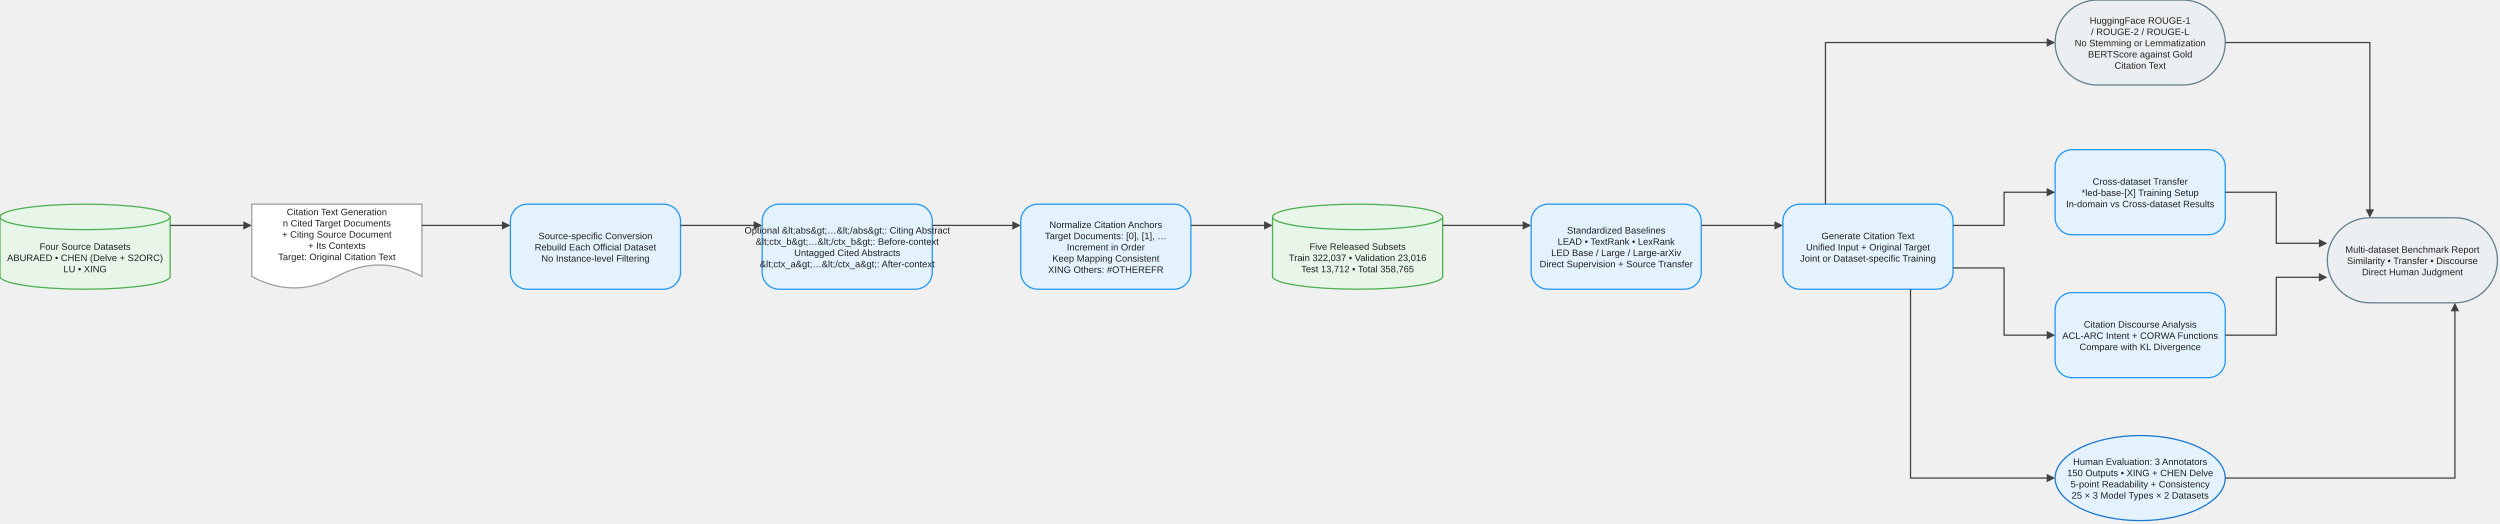
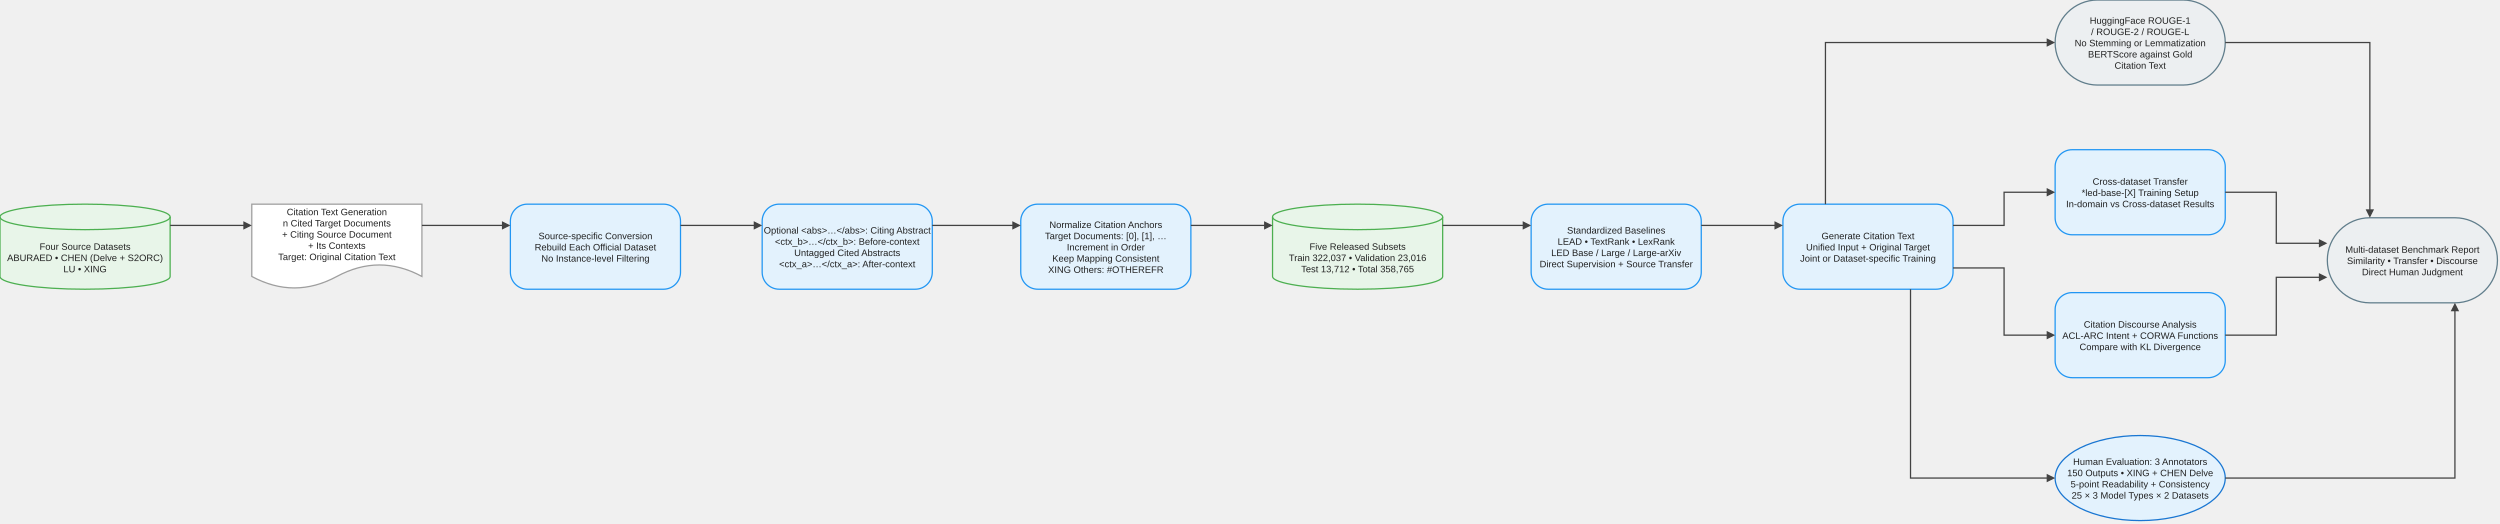
<svg xmlns="http://www.w3.org/2000/svg" style="background: transparent; background-color: transparent; color-scheme: light;" version="1.1" width="2939px" height="615px" viewBox="0 0 2939 615">
  <defs />
  <g>
    <g data-cell-id="0">
      <g data-cell-id="1">
        <g data-cell-id="2">
          <g>
            <path d="M 0 255 C 0 246.72 44.77 240 100 240 C 126.52 240 151.96 241.58 170.71 244.39 C 189.46 247.21 200 251.02 200 255 L 200 325 C 200 333.28 155.23 340 100 340 C 44.77 340 0 333.28 0 325 Z" fill="#e8f5e9" stroke="#4caf50" stroke-width="1.5" stroke-miterlimit="10" pointer-events="all" style="fill: rgb(232, 245, 233); stroke: rgb(76, 175, 80);" />
            <path d="M 200 255 C 200 263.28 155.23 270 100 270 C 44.77 270 0 263.28 0 255" fill="none" stroke="#4caf50" stroke-width="1.5" stroke-miterlimit="10" pointer-events="all" style="stroke: rgb(76, 175, 80);" />
          </g>
          <g>
            <g fill="#212121" font-family="Arial, Helvetica, sans-serif" text-anchor="middle" data-blockTextHeight="39.599999999999994" font-size="11px" style="fill: rgb(33, 33, 33);">
              <g transform="translate(100,282.7) scale(1)">
                <text y="11" data-line-font-size="11" x="0">
                  <tspan>Four Source Datasets</tspan>
                </text>
                <text y="24.2" data-line-font-size="11" x="0">
                  <tspan>ABURAED • CHEN (Delve + S2ORC)</tspan>
                </text>
                <text y="37.4" data-line-font-size="11" x="0">
                  <tspan>LU • XING</tspan>
                </text>
              </g>
            </g>
          </g>
        </g>
        <g data-cell-id="3">
          <g>
            <path d="M 296 240 L 496 240 L 496 325 Q 446 298 396 325 Q 346 352 296 325 L 296 255 Z" fill="#ffffff" stroke="#9e9e9e" stroke-width="1.5" stroke-miterlimit="10" pointer-events="all" style="fill: rgb(255, 255, 255); stroke: rgb(158, 158, 158);" />
          </g>
          <g>
            <g fill="#212121" font-family="Arial, Helvetica, sans-serif" text-anchor="middle" data-blockTextHeight="66" font-size="11px" style="fill: rgb(33, 33, 33);">
              <g transform="translate(396,242) scale(1)">
                <text y="11" data-line-font-size="11" x="0">
                  <tspan>Citation Text Generation</tspan>
                </text>
                <text y="24.2" data-line-font-size="11" x="0">
                  <tspan>n Cited Target Documents</tspan>
                </text>
                <text y="37.4" data-line-font-size="11" x="0">
                  <tspan>+ Citing Source Document</tspan>
                </text>
                <text y="50.6" data-line-font-size="11" x="0">
                  <tspan>+ Its Contexts</tspan>
                </text>
                <text y="63.8" data-line-font-size="11" x="0">
                  <tspan>Target: Original Citation Text</tspan>
                </text>
              </g>
            </g>
          </g>
        </g>
        <g data-cell-id="4">
          <g>
            <rect x="600" y="240" width="200" height="100" rx="20" ry="20" fill="#e3f2fd" stroke="#2196f3" stroke-width="1.5" pointer-events="all" style="fill: rgb(227, 242, 253); stroke: rgb(33, 150, 243);" />
          </g>
          <g>
            <g fill="#212121" font-family="Arial, Helvetica, sans-serif" text-anchor="middle" data-blockTextHeight="39.599999999999994" font-size="11px" style="fill: rgb(33, 33, 33);">
              <g transform="translate(700,270.2) scale(1)">
                <text y="11" data-line-font-size="11" x="0">
                  <tspan>Source-specific Conversion</tspan>
                </text>
                <text y="24.2" data-line-font-size="11" x="0">
                  <tspan>Rebuild Each Official Dataset</tspan>
                </text>
                <text y="37.4" data-line-font-size="11" x="0">
                  <tspan>No Instance-level Filtering</tspan>
                </text>
              </g>
            </g>
          </g>
        </g>
        <g data-cell-id="5">
          <g>
            <rect x="896" y="240" width="200" height="100" rx="20" ry="20" fill="#e3f2fd" stroke="#2196f3" stroke-width="1.5" pointer-events="all" style="fill: rgb(227, 242, 253); stroke: rgb(33, 150, 243);" />
          </g>
          <g>
            <g fill="#212121" font-family="Arial, Helvetica, sans-serif" text-anchor="middle" data-blockTextHeight="52.8" font-size="11px" style="fill: rgb(33, 33, 33);">
              <g transform="translate(996,263.6) scale(1)">
                <text y="11" data-line-font-size="11" x="0">
-                   <tspan>Optional &amp;lt;abs&amp;gt;…&amp;lt;/abs&amp;gt;: Citing Abstract</tspan>
-                 </text>
-                 <text y="24.2" data-line-font-size="11" x="0">
-                   <tspan>&amp;lt;ctx_b&amp;gt;…&amp;lt;/ctx_b&amp;gt;: Before-context</tspan>
+                   <tspan>Optional &lt;abs&gt;…&lt;/abs&gt;: Citing Abstract</tspan>
+                 </text>
+                 <text y="24.2" data-line-font-size="11" x="0">
+                   <tspan>&lt;ctx_b&gt;…&lt;/ctx_b&gt;: Before-context</tspan>
                </text>
                <text y="37.4" data-line-font-size="11" x="0">
                  <tspan>Untagged Cited Abstracts</tspan>
                </text>
                <text y="50.6" data-line-font-size="11" x="0">
-                   <tspan>&amp;lt;ctx_a&amp;gt;…&amp;lt;/ctx_a&amp;gt;: After-context</tspan>
+                   <tspan>&lt;ctx_a&gt;…&lt;/ctx_a&gt;: After-context</tspan>
                </text>
              </g>
            </g>
          </g>
        </g>
        <g data-cell-id="6">
          <g>
            <rect x="1200" y="240" width="200" height="100" rx="20" ry="20" fill="#e3f2fd" stroke="#2196f3" stroke-width="1.5" pointer-events="all" style="fill: rgb(227, 242, 253); stroke: rgb(33, 150, 243);" />
          </g>
          <g>
            <g fill="#212121" font-family="Arial, Helvetica, sans-serif" text-anchor="middle" data-blockTextHeight="66" font-size="11px" style="fill: rgb(33, 33, 33);">
              <g transform="translate(1300,257) scale(1)">
                <text y="11" data-line-font-size="11" x="0">
                  <tspan>Normalize Citation Anchors</tspan>
                </text>
                <text y="24.2" data-line-font-size="11" x="0">
                  <tspan>Target Documents: [0], [1], …</tspan>
                </text>
                <text y="37.4" data-line-font-size="11" x="0">
                  <tspan>Increment in Order</tspan>
                </text>
                <text y="50.6" data-line-font-size="11" x="0">
                  <tspan>Keep Mapping Consistent</tspan>
                </text>
                <text y="63.8" data-line-font-size="11" x="0">
                  <tspan>XING Others: #OTHEREFR</tspan>
                </text>
              </g>
            </g>
          </g>
        </g>
        <g data-cell-id="7">
          <g>
            <path d="M 1496 255 C 1496 246.72 1540.77 240 1596 240 C 1622.52 240 1647.96 241.58 1666.71 244.39 C 1685.46 247.21 1696 251.02 1696 255 L 1696 325 C 1696 333.28 1651.23 340 1596 340 C 1540.77 340 1496 333.28 1496 325 Z" fill="#e8f5e9" stroke="#4caf50" stroke-width="1.5" stroke-miterlimit="10" pointer-events="all" style="fill: rgb(232, 245, 233); stroke: rgb(76, 175, 80);" />
            <path d="M 1696 255 C 1696 263.28 1651.23 270 1596 270 C 1540.77 270 1496 263.28 1496 255" fill="none" stroke="#4caf50" stroke-width="1.5" stroke-miterlimit="10" pointer-events="all" style="stroke: rgb(76, 175, 80);" />
          </g>
          <g>
            <g fill="#212121" font-family="Arial, Helvetica, sans-serif" text-anchor="middle" data-blockTextHeight="39.599999999999994" font-size="11px" style="fill: rgb(33, 33, 33);">
              <g transform="translate(1596,282.7) scale(1)">
                <text y="11" data-line-font-size="11" x="0">
                  <tspan>Five Released Subsets</tspan>
                </text>
                <text y="24.2" data-line-font-size="11" x="0">
                  <tspan>Train 322,037 • Validation 23,016</tspan>
                </text>
                <text y="37.4" data-line-font-size="11" x="0">
                  <tspan>Test 13,712 • Total 358,765</tspan>
                </text>
              </g>
            </g>
          </g>
        </g>
        <g data-cell-id="8">
          <g>
            <rect x="1800" y="240" width="200" height="100" rx="20" ry="20" fill="#e3f2fd" stroke="#2196f3" stroke-width="1.5" pointer-events="all" style="fill: rgb(227, 242, 253); stroke: rgb(33, 150, 243);" />
          </g>
          <g>
            <g fill="#212121" font-family="Arial, Helvetica, sans-serif" text-anchor="middle" data-blockTextHeight="52.8" font-size="11px" style="fill: rgb(33, 33, 33);">
              <g transform="translate(1900,263.6) scale(1)">
                <text y="11" data-line-font-size="11" x="0">
                  <tspan>Standardized Baselines</tspan>
                </text>
                <text y="24.2" data-line-font-size="11" x="0">
                  <tspan>LEAD • TextRank • LexRank</tspan>
                </text>
                <text y="37.4" data-line-font-size="11" x="0">
                  <tspan>LED Base / Large / Large-arXiv</tspan>
                </text>
                <text y="50.6" data-line-font-size="11" x="0">
                  <tspan>Direct Supervision + Source Transfer</tspan>
                </text>
              </g>
            </g>
          </g>
        </g>
        <g data-cell-id="9">
          <g>
            <rect x="2096" y="240" width="200" height="100" rx="20" ry="20" fill="#e3f2fd" stroke="#2196f3" stroke-width="1.5" pointer-events="all" style="fill: rgb(227, 242, 253); stroke: rgb(33, 150, 243);" />
          </g>
          <g>
            <g fill="#212121" font-family="Arial, Helvetica, sans-serif" text-anchor="middle" data-blockTextHeight="39.599999999999994" font-size="11px" style="fill: rgb(33, 33, 33);">
              <g transform="translate(2196,270.2) scale(1)">
                <text y="11" data-line-font-size="11" x="0">
                  <tspan>Generate Citation Text</tspan>
                </text>
                <text y="24.2" data-line-font-size="11" x="0">
                  <tspan>Unified Input + Original Target</tspan>
                </text>
                <text y="37.4" data-line-font-size="11" x="0">
                  <tspan>Joint or Dataset-specific Training</tspan>
                </text>
              </g>
            </g>
          </g>
        </g>
        <g data-cell-id="10">
          <g>
            <rect x="2416" y="0" width="200" height="100" rx="50" ry="50" fill="#eceff1" stroke="#607d8b" stroke-width="1.5" pointer-events="all" style="fill: rgb(236, 239, 241); stroke: rgb(96, 125, 139);" />
          </g>
          <g>
            <g fill="#212121" font-family="Arial, Helvetica, sans-serif" text-anchor="middle" data-blockTextHeight="66" font-size="11px" style="fill: rgb(33, 33, 33);">
              <g transform="translate(2516,17) scale(1)">
                <text y="11" data-line-font-size="11" x="0">
                  <tspan>HuggingFace ROUGE-1</tspan>
                </text>
                <text y="24.2" data-line-font-size="11" x="0">
                  <tspan>/ ROUGE-2 / ROUGE-L</tspan>
                </text>
                <text y="37.4" data-line-font-size="11" x="0">
                  <tspan>No Stemming or Lemmatization</tspan>
                </text>
                <text y="50.6" data-line-font-size="11" x="0">
                  <tspan>BERTScore against Gold</tspan>
                </text>
                <text y="63.8" data-line-font-size="11" x="0">
                  <tspan>Citation Text</tspan>
                </text>
              </g>
            </g>
          </g>
        </g>
        <g data-cell-id="11">
          <g>
            <rect x="2416" y="176" width="200" height="100" rx="20" ry="20" fill="#e3f2fd" stroke="#2196f3" stroke-width="1.5" pointer-events="all" style="fill: rgb(227, 242, 253); stroke: rgb(33, 150, 243);" />
          </g>
          <g>
            <g fill="#212121" font-family="Arial, Helvetica, sans-serif" text-anchor="middle" data-blockTextHeight="39.599999999999994" font-size="11px" style="fill: rgb(33, 33, 33);">
              <g transform="translate(2516,206.2) scale(1)">
                <text y="11" data-line-font-size="11" x="0">
                  <tspan>Cross-dataset Transfer</tspan>
                </text>
                <text y="24.2" data-line-font-size="11" x="0">
                  <tspan>*led-base-[X] Training Setup</tspan>
                </text>
                <text y="37.4" data-line-font-size="11" x="0">
                  <tspan>In-domain vs Cross-dataset Results</tspan>
                </text>
              </g>
            </g>
          </g>
        </g>
        <g data-cell-id="12">
          <g>
            <rect x="2416" y="344" width="200" height="100" rx="20" ry="20" fill="#e3f2fd" stroke="#2196f3" stroke-width="1.5" pointer-events="all" style="fill: rgb(227, 242, 253); stroke: rgb(33, 150, 243);" />
          </g>
          <g>
            <g fill="#212121" font-family="Arial, Helvetica, sans-serif" text-anchor="middle" data-blockTextHeight="39.599999999999994" font-size="11px" style="fill: rgb(33, 33, 33);">
              <g transform="translate(2516,374.2) scale(1)">
                <text y="11" data-line-font-size="11" x="0">
                  <tspan>Citation Discourse Analysis</tspan>
                </text>
                <text y="24.2" data-line-font-size="11" x="0">
                  <tspan>ACL-ARC Intent + CORWA Functions</tspan>
                </text>
                <text y="37.4" data-line-font-size="11" x="0">
                  <tspan>Compare with KL Divergence</tspan>
                </text>
              </g>
            </g>
          </g>
        </g>
        <g data-cell-id="13">
          <g>
            <ellipse cx="2516" cy="562" rx="100" ry="50" fill="#e3f2fd" stroke="#1976d2" stroke-width="1.5" pointer-events="all" style="fill: rgb(227, 242, 253); stroke: rgb(25, 118, 210);" />
          </g>
          <g>
            <g fill="#212121" font-family="Arial, Helvetica, sans-serif" text-anchor="middle" data-blockTextHeight="52.8" font-size="11px" style="fill: rgb(33, 33, 33);">
              <g transform="translate(2516,535.6) scale(1)">
                <text y="11" data-line-font-size="11" x="0">
                  <tspan>Human Evaluation: 3 Annotators</tspan>
                </text>
                <text y="24.2" data-line-font-size="11" x="0">
                  <tspan>150 Outputs • XING + CHEN Delve</tspan>
                </text>
                <text y="37.4" data-line-font-size="11" x="0">
                  <tspan>5-point Readability + Consistency</tspan>
                </text>
                <text y="50.6" data-line-font-size="11" x="0">
                  <tspan>25 × 3 Model Types × 2 Datasets</tspan>
                </text>
              </g>
            </g>
          </g>
        </g>
        <g data-cell-id="14">
          <g>
            <rect x="2736" y="256" width="200" height="100" rx="50" ry="50" fill="#eceff1" stroke="#607d8b" stroke-width="1.5" pointer-events="all" style="fill: rgb(236, 239, 241); stroke: rgb(96, 125, 139);" />
          </g>
          <g>
            <g fill="#212121" font-family="Arial, Helvetica, sans-serif" text-anchor="middle" data-blockTextHeight="39.599999999999994" font-size="11px" style="fill: rgb(33, 33, 33);">
              <g transform="translate(2836,286.2) scale(1)">
                <text y="11" data-line-font-size="11" x="0">
                  <tspan>Multi-dataset Benchmark Report</tspan>
                </text>
                <text y="24.2" data-line-font-size="11" x="0">
                  <tspan>Similarity • Transfer • Discourse</tspan>
                </text>
                <text y="37.4" data-line-font-size="11" x="0">
                  <tspan>Direct Human Judgment</tspan>
                </text>
              </g>
            </g>
          </g>
        </g>
        <g data-cell-id="15">
          <g>
            <path d="M 200 265 L 286.82 265" fill="none" stroke="#424242" stroke-width="1.5" stroke-miterlimit="10" pointer-events="stroke" style="stroke: rgb(66, 66, 66);" />
            <path d="M 294.32 265 L 286.82 268.75 L 286.82 261.25 Z" fill="#424242" stroke="#424242" stroke-width="1.5" stroke-miterlimit="10" pointer-events="all" style="fill: rgb(66, 66, 66); stroke: rgb(66, 66, 66);" />
          </g>
        </g>
        <g data-cell-id="16">
          <g>
            <path d="M 496 265 L 590.82 265" fill="none" stroke="#424242" stroke-width="1.5" stroke-miterlimit="10" pointer-events="stroke" style="stroke: rgb(66, 66, 66);" />
            <path d="M 598.32 265 L 590.82 268.75 L 590.82 261.25 Z" fill="#424242" stroke="#424242" stroke-width="1.5" stroke-miterlimit="10" pointer-events="all" style="fill: rgb(66, 66, 66); stroke: rgb(66, 66, 66);" />
          </g>
        </g>
        <g data-cell-id="17">
          <g>
            <path d="M 800 265 L 886.82 265" fill="none" stroke="#424242" stroke-width="1.5" stroke-miterlimit="10" pointer-events="stroke" style="stroke: rgb(66, 66, 66);" />
            <path d="M 894.32 265 L 886.82 268.75 L 886.82 261.25 Z" fill="#424242" stroke="#424242" stroke-width="1.5" stroke-miterlimit="10" pointer-events="all" style="fill: rgb(66, 66, 66); stroke: rgb(66, 66, 66);" />
          </g>
        </g>
        <g data-cell-id="18">
          <g>
            <path d="M 1096 265 L 1190.82 265" fill="none" stroke="#424242" stroke-width="1.5" stroke-miterlimit="10" pointer-events="stroke" style="stroke: rgb(66, 66, 66);" />
            <path d="M 1198.32 265 L 1190.82 268.75 L 1190.82 261.25 Z" fill="#424242" stroke="#424242" stroke-width="1.5" stroke-miterlimit="10" pointer-events="all" style="fill: rgb(66, 66, 66); stroke: rgb(66, 66, 66);" />
          </g>
        </g>
        <g data-cell-id="19">
          <g>
            <path d="M 1400 265 L 1486.82 265" fill="none" stroke="#424242" stroke-width="1.5" stroke-miterlimit="10" pointer-events="stroke" style="stroke: rgb(66, 66, 66);" />
            <path d="M 1494.32 265 L 1486.82 268.75 L 1486.82 261.25 Z" fill="#424242" stroke="#424242" stroke-width="1.5" stroke-miterlimit="10" pointer-events="all" style="fill: rgb(66, 66, 66); stroke: rgb(66, 66, 66);" />
          </g>
        </g>
        <g data-cell-id="20">
          <g>
            <path d="M 1696 265 L 1790.82 265" fill="none" stroke="#424242" stroke-width="1.5" stroke-miterlimit="10" pointer-events="stroke" style="stroke: rgb(66, 66, 66);" />
            <path d="M 1798.32 265 L 1790.82 268.75 L 1790.82 261.25 Z" fill="#424242" stroke="#424242" stroke-width="1.5" stroke-miterlimit="10" pointer-events="all" style="fill: rgb(66, 66, 66); stroke: rgb(66, 66, 66);" />
          </g>
        </g>
        <g data-cell-id="21">
          <g>
            <path d="M 2000 265 L 2086.82 265" fill="none" stroke="#424242" stroke-width="1.5" stroke-miterlimit="10" pointer-events="stroke" style="stroke: rgb(66, 66, 66);" />
            <path d="M 2094.32 265 L 2086.82 268.75 L 2086.82 261.25 Z" fill="#424242" stroke="#424242" stroke-width="1.5" stroke-miterlimit="10" pointer-events="all" style="fill: rgb(66, 66, 66); stroke: rgb(66, 66, 66);" />
          </g>
        </g>
        <g data-cell-id="22">
          <g>
            <path d="M 2146 240 L 2146 50 L 2406.82 50" fill="none" stroke="#424242" stroke-width="1.5" stroke-miterlimit="10" pointer-events="stroke" style="stroke: rgb(66, 66, 66);" />
            <path d="M 2414.32 50 L 2406.82 53.75 L 2406.82 46.25 Z" fill="#424242" stroke="#424242" stroke-width="1.5" stroke-miterlimit="10" pointer-events="all" style="fill: rgb(66, 66, 66); stroke: rgb(66, 66, 66);" />
          </g>
        </g>
        <g data-cell-id="23">
          <g>
            <path d="M 2296 265 L 2356 265 L 2356 226 L 2406.82 226" fill="none" stroke="#424242" stroke-width="1.5" stroke-miterlimit="10" pointer-events="stroke" style="stroke: rgb(66, 66, 66);" />
            <path d="M 2414.32 226 L 2406.82 229.75 L 2406.82 222.25 Z" fill="#424242" stroke="#424242" stroke-width="1.5" stroke-miterlimit="10" pointer-events="all" style="fill: rgb(66, 66, 66); stroke: rgb(66, 66, 66);" />
          </g>
        </g>
        <g data-cell-id="24">
          <g>
            <path d="M 2296 315 L 2356 315 L 2356 394 L 2406.82 394" fill="none" stroke="#424242" stroke-width="1.5" stroke-miterlimit="10" pointer-events="stroke" style="stroke: rgb(66, 66, 66);" />
            <path d="M 2414.32 394 L 2406.82 397.75 L 2406.82 390.25 Z" fill="#424242" stroke="#424242" stroke-width="1.5" stroke-miterlimit="10" pointer-events="all" style="fill: rgb(66, 66, 66); stroke: rgb(66, 66, 66);" />
          </g>
        </g>
        <g data-cell-id="25">
          <g>
            <path d="M 2246 340 L 2246 562 L 2406.82 562" fill="none" stroke="#424242" stroke-width="1.5" stroke-miterlimit="10" pointer-events="stroke" style="stroke: rgb(66, 66, 66);" />
            <path d="M 2414.32 562 L 2406.82 565.75 L 2406.82 558.25 Z" fill="#424242" stroke="#424242" stroke-width="1.5" stroke-miterlimit="10" pointer-events="all" style="fill: rgb(66, 66, 66); stroke: rgb(66, 66, 66);" />
          </g>
        </g>
        <g data-cell-id="26">
          <g>
            <path d="M 2616 50 L 2786 50 L 2786 246.82" fill="none" stroke="#424242" stroke-width="1.5" stroke-miterlimit="10" pointer-events="stroke" style="stroke: rgb(66, 66, 66);" />
            <path d="M 2786 254.32 L 2782.25 246.82 L 2789.75 246.82 Z" fill="#424242" stroke="#424242" stroke-width="1.5" stroke-miterlimit="10" pointer-events="all" style="fill: rgb(66, 66, 66); stroke: rgb(66, 66, 66);" />
          </g>
        </g>
        <g data-cell-id="27">
          <g>
            <path d="M 2616 226 L 2676 226 L 2676 286 L 2726.82 286" fill="none" stroke="#424242" stroke-width="1.5" stroke-miterlimit="10" pointer-events="stroke" style="stroke: rgb(66, 66, 66);" />
            <path d="M 2734.32 286 L 2726.82 289.75 L 2726.82 282.25 Z" fill="#424242" stroke="#424242" stroke-width="1.5" stroke-miterlimit="10" pointer-events="all" style="fill: rgb(66, 66, 66); stroke: rgb(66, 66, 66);" />
          </g>
        </g>
        <g data-cell-id="28">
          <g>
            <path d="M 2616 394 L 2676 394 L 2676 326 L 2726.82 326" fill="none" stroke="#424242" stroke-width="1.5" stroke-miterlimit="10" pointer-events="stroke" style="stroke: rgb(66, 66, 66);" />
            <path d="M 2734.32 326 L 2726.82 329.75 L 2726.82 322.25 Z" fill="#424242" stroke="#424242" stroke-width="1.5" stroke-miterlimit="10" pointer-events="all" style="fill: rgb(66, 66, 66); stroke: rgb(66, 66, 66);" />
          </g>
        </g>
        <g data-cell-id="29">
          <g>
            <path d="M 2616 562 L 2886 562 L 2886 365.18" fill="none" stroke="#424242" stroke-width="1.5" stroke-miterlimit="10" pointer-events="stroke" style="stroke: rgb(66, 66, 66);" />
            <path d="M 2886 357.68 L 2889.75 365.18 L 2882.25 365.18 Z" fill="#424242" stroke="#424242" stroke-width="1.5" stroke-miterlimit="10" pointer-events="all" style="fill: rgb(66, 66, 66); stroke: rgb(66, 66, 66);" />
          </g>
        </g>
      </g>
    </g>
  </g>
</svg>
